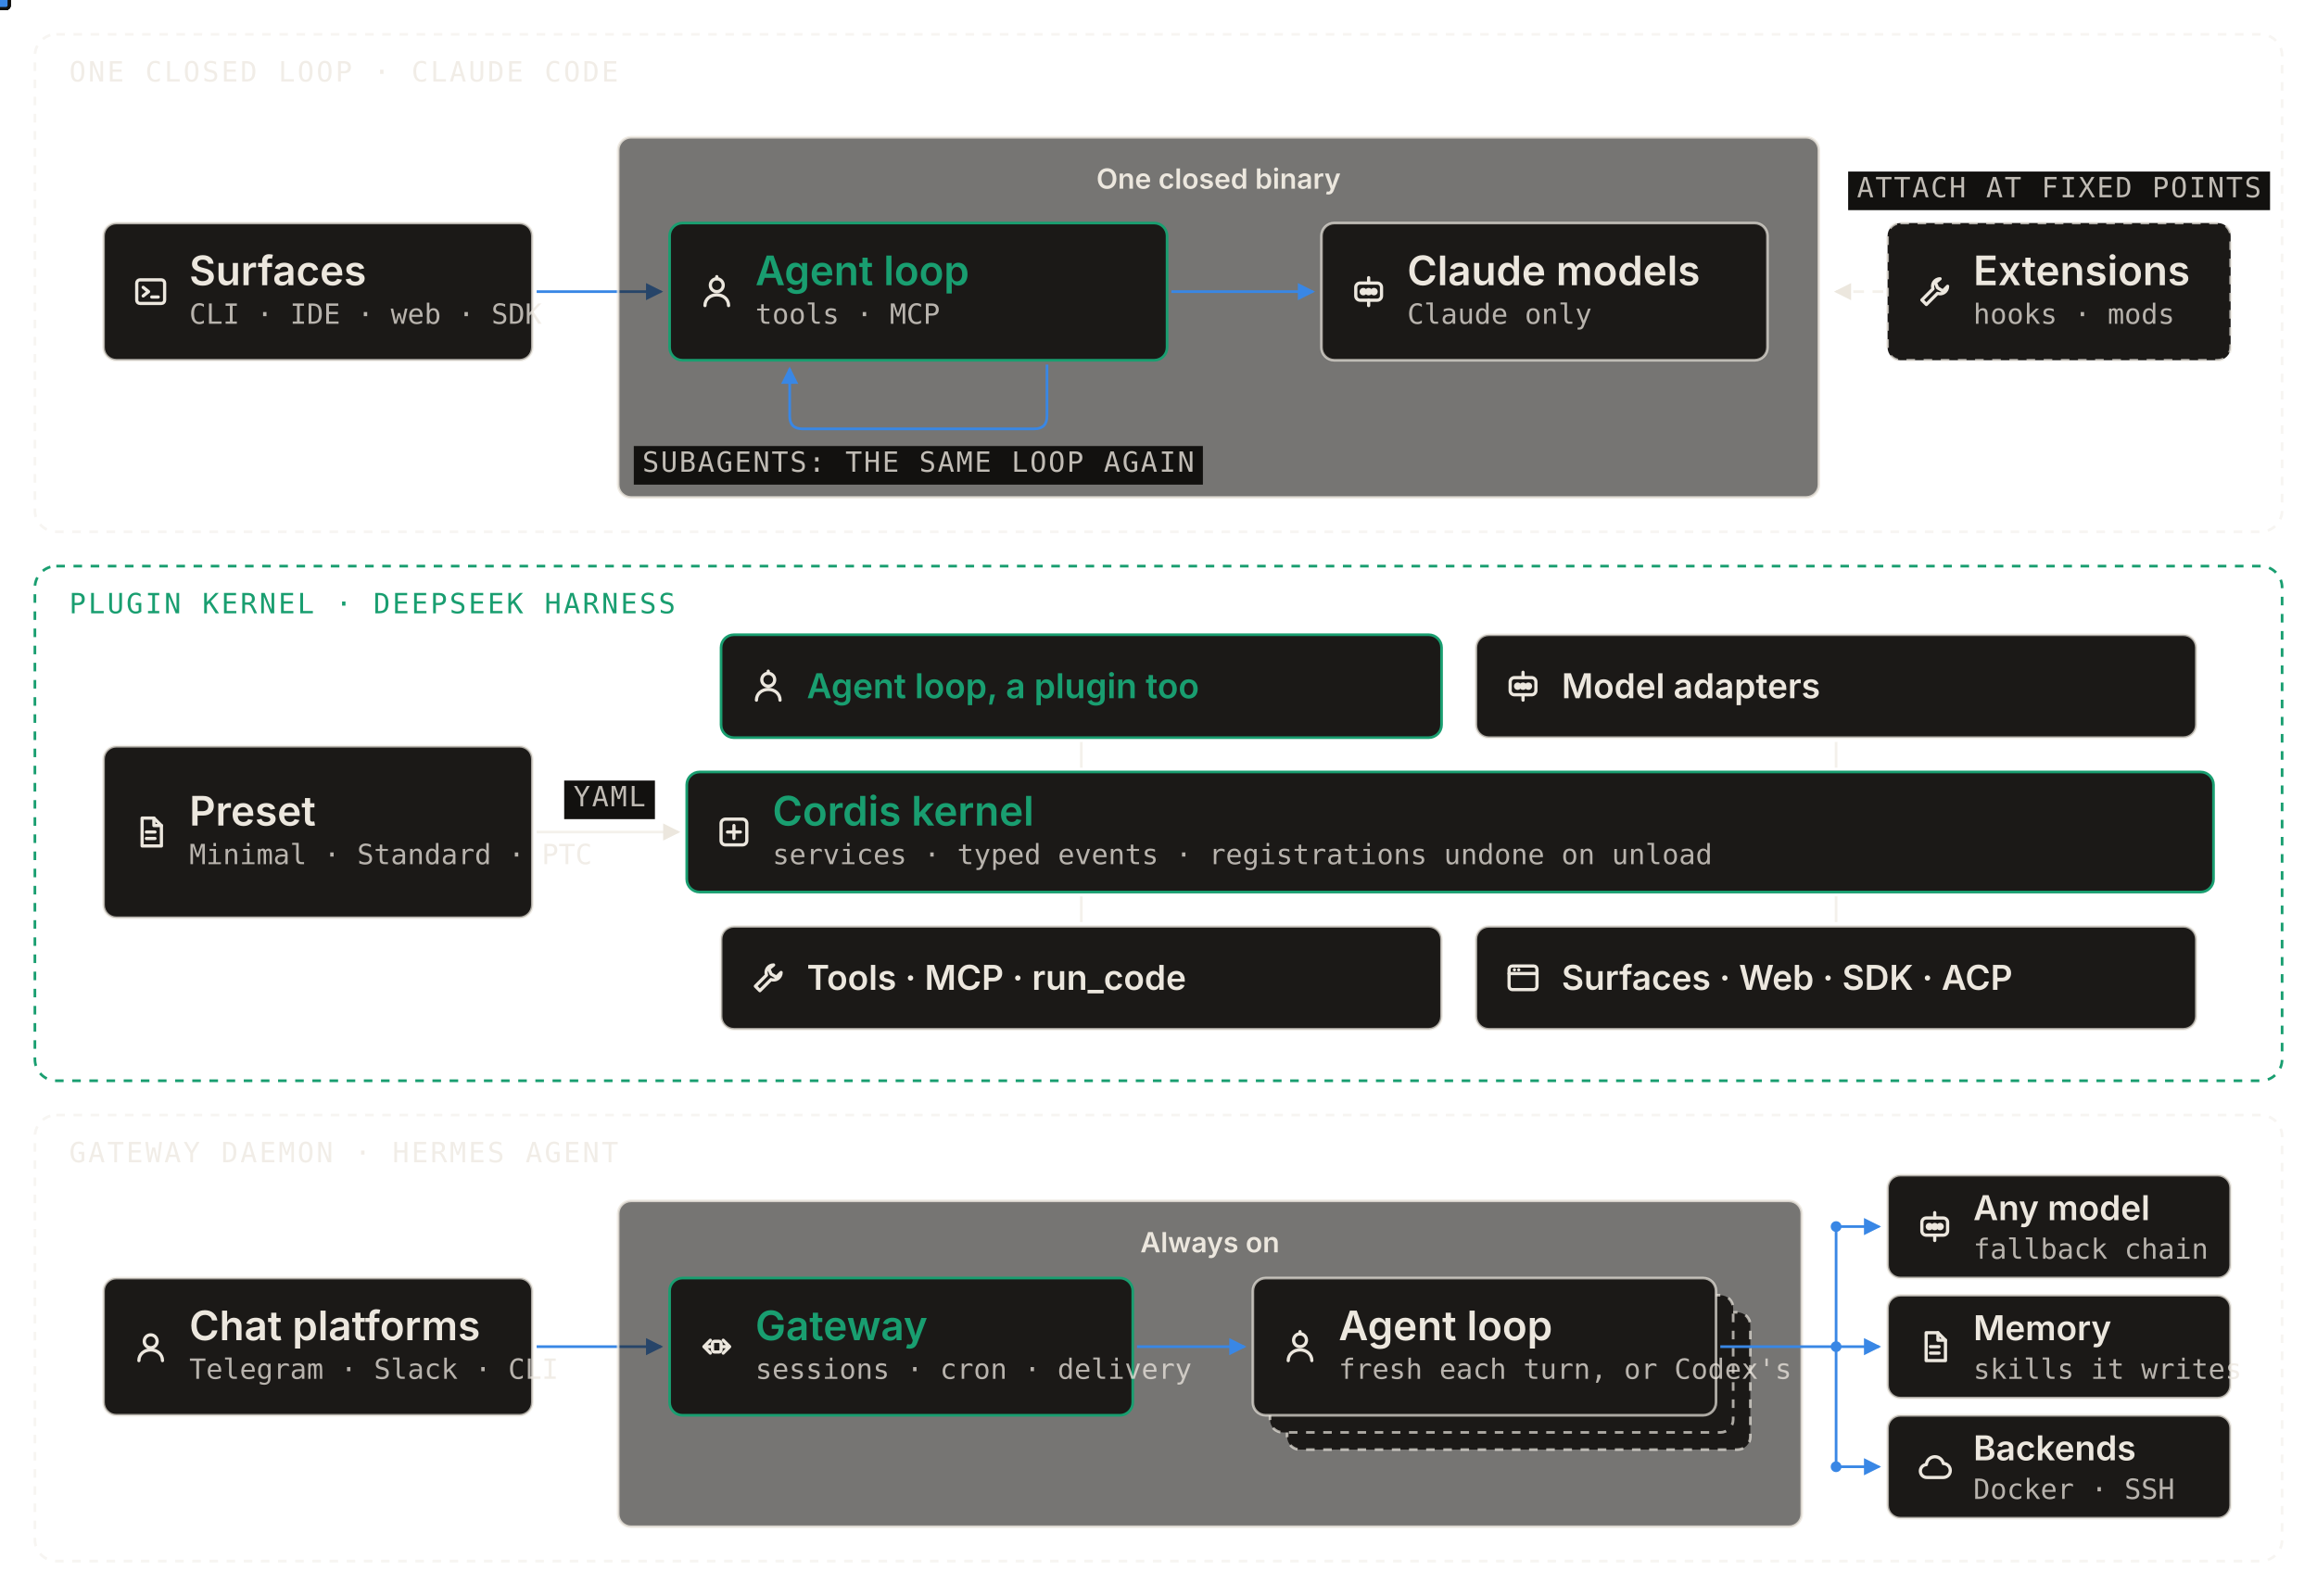
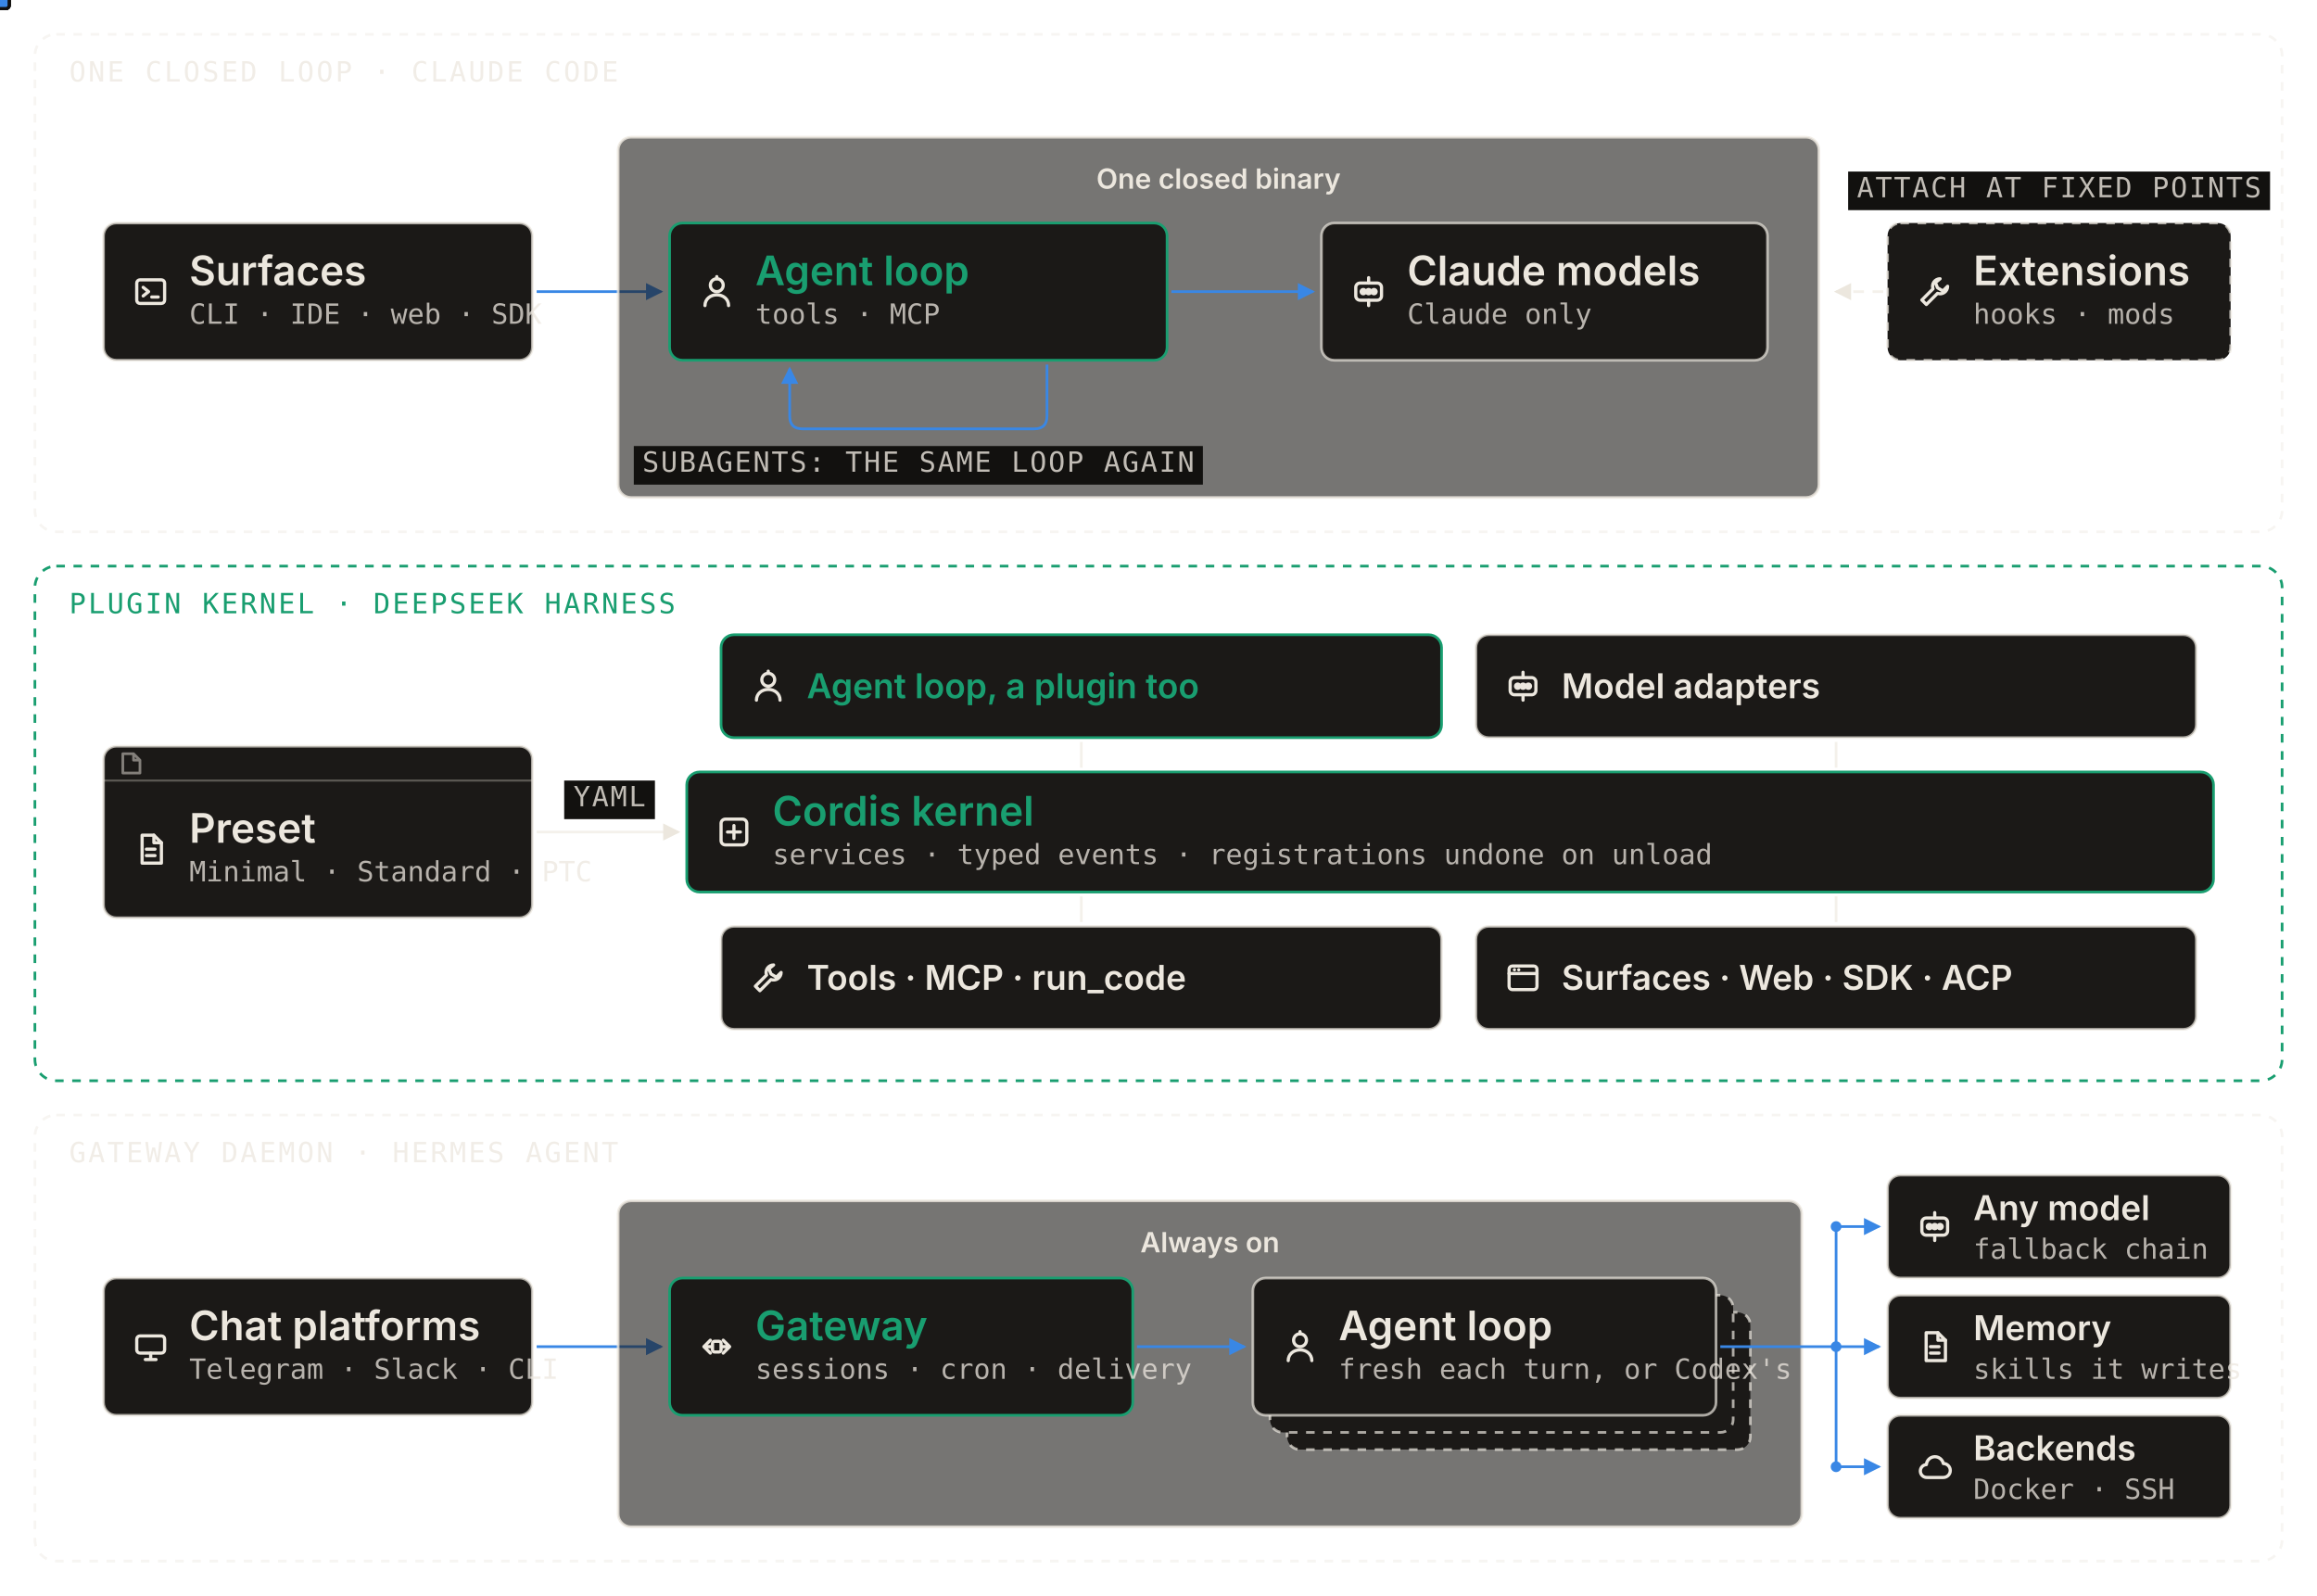
<svg xmlns="http://www.w3.org/2000/svg" viewBox="0 0 1080 744" width="960" height="661" color="#ece7de" font-family="ui-sans-serif, system-ui, -apple-system, 'Segoe UI', Inter, Helvetica, Arial, sans-serif" role="img" aria-label="Three harness architectures. One closed loop, Claude Code: every surface drives one closed binary in which the agent loop, with its subagents, and the Claude-only model adapter are fused; extensions such as hooks, skills, plugins and mods attach from outside. Plugin kernel, DeepSeek Harness: a preset, a YAML list of plugins such as Minimal, Standard or PTC, composes the Cordis kernel, and the agent loop, the model adapters, the tools and the surfaces all plug into it as plugins, the loop no more privileged than the rest. Gateway daemon, Hermes Agent: chat platforms reach an always-on gateway that owns sessions, cron and delivery and runs a fresh agent loop for each turn, or hands the turn to Codex's engine; the loop calls any model with a fallback chain, keeps memory and the skills it writes, and runs commands on a chosen backend such as Docker or SSH.">
  <style>text{user-select:none}</style>
  <g transform="translate(0,0)">
    <defs>
      <marker id="ha-head" markerWidth="8" markerHeight="8" refX="7" refY="4" orient="auto-start-reverse" markerUnits="userSpaceOnUse">
        <path d="M0,0 L8,4 L0,8 z" fill="currentColor" />
      </marker>
      <marker id="ha-head-accent" markerWidth="8" markerHeight="8" refX="7" refY="4" orient="auto-start-reverse" markerUnits="userSpaceOnUse">
        <path d="M0,0 L8,4 L0,8 z" fill="#199e70" />
      </marker>
      <marker id="ha-head-request" markerWidth="8" markerHeight="8" refX="7" refY="4" orient="auto-start-reverse" markerUnits="userSpaceOnUse">
        <path d="M0,0 L8,4 L0,8 z" fill="#3987e5" />
      </marker>
      <marker id="ha-head-response" markerWidth="8" markerHeight="8" refX="7" refY="4" orient="auto-start-reverse" markerUnits="userSpaceOnUse">
        <path d="M0,0 L8,4 L0,8 z" fill="#199e70" />
      </marker>
      <marker id="ha-head-change" markerWidth="8" markerHeight="8" refX="7" refY="4" orient="auto-start-reverse" markerUnits="userSpaceOnUse">
        <path d="M0,0 L8,4 L0,8 z" fill="#d95926" />
      </marker>
    </defs>
    <g data-uipack="group">
      <g class="uipack__group-frame">
        <rect x="16" y="16" width="1048" height="232" rx="10" fill="none" stroke="currentColor" stroke-opacity="0.4" stroke-width="1.25" stroke-dasharray="4 4" />
        <text x="32" y="38" font-size="13" font-family="ui-monospace, SFMono-Regular, Menlo, Consolas, monospace" letter-spacing=".08em" fill="currentColor" fill-opacity="0.75">ONE CLOSED LOOP · CLAUDE CODE</text>
      </g>
      <g data-uipack="node">
        <rect x="48" y="104" width="200" height="64" rx="6" fill="#1b1917" stroke="currentColor" stroke-opacity="0.7" stroke-width="1.25" />
        <path class="uipack__touch-target" d="M 48 104 h 200 v 64 h -200 Z" fill="transparent" stroke="none" aria-hidden="true" />
        <g transform="translate(62, 128)" fill="none" stroke="currentColor" stroke-width="1.5" stroke-linecap="round" stroke-linejoin="round">
          <rect x="1.5" y="2.5" width="13" height="11" rx="1.5" />
          <path d="M4.5 6l2.5 2-2.5 2M8.5 10.5h3" />
        </g>
        <text x="88" y="133" text-anchor="start" font-size="19" font-weight="600" fill="currentColor">Surfaces</text>
        <text x="88" y="151" text-anchor="start" font-size="13" font-family="ui-monospace, SFMono-Regular, Menlo, Consolas, monospace" fill="currentColor" fill-opacity="0.75">CLI · IDE · web · SDK</text>
      </g>
      <path data-uipack="connector" data-kind="request" d="M250,136 L308,136" fill="none" stroke="#3987e5" stroke-opacity="1" stroke-width="1.25" marker-end="url(#ha-head-request)" />
      <g data-uipack="packet" data-kind="request">
        <g>
          <rect x="-4" y="-4" width="8" height="8" rx="1.5" fill="#3987e5" stroke="#12110f" stroke-width="1.5" />
          <animateTransform attributeName="transform" type="scale" dur="1.6s" begin="0s" repeatCount="indefinite" calcMode="spline" values="0;1.2;1;1;0" keyTimes="0;0.105;0.175;0.8;1" keySplines="0.2 0.9 0.3 1;0.4 0 0.6 1;0 0 1 1;0.6 0 0.9 0.4" />
        </g>
        <animateMotion dur="1.6s" begin="0s" repeatCount="indefinite" path="M254,136 L300,136" calcMode="linear" />
      </g>
      <g data-uipack="group">
        <g class="uipack__group-frame">
          <rect x="288" y="64" width="560" height="168" rx="6" fill="#1b1917" fill-opacity="0.6" stroke="currentColor" stroke-opacity="0.8" stroke-width="1.25" />
          <text x="568" y="88" text-anchor="middle" font-size="13" font-weight="600" fill="currentColor">One closed binary</text>
        </g>
        <g data-uipack="node">
          <rect x="312" y="104" width="232" height="64" rx="6" fill="#1b1917" stroke="#199e70" stroke-opacity="1" stroke-width="1.25" />
          <path class="uipack__touch-target" d="M 312 104 h 232 v 64 h -232 Z" fill="transparent" stroke="none" aria-hidden="true" />
          <g transform="translate(326, 128)" fill="none" stroke="currentColor" stroke-width="1.5" stroke-linecap="round" stroke-linejoin="round">
            <circle cx="8" cy="5" r="3" />
            <path d="M2.5 14.5c0-3 2.5-5 5.5-5s5.5 2 5.5 5" />
            <path d="M8 1v1" />
          </g>
          <text x="352" y="133" text-anchor="start" font-size="19" font-weight="600" fill="#199e70">Agent loop</text>
          <text x="352" y="151" text-anchor="start" font-size="13" font-family="ui-monospace, SFMono-Regular, Menlo, Consolas, monospace" fill="currentColor" fill-opacity="0.75">tools · MCP</text>
        </g>
        <path data-uipack="connector" data-kind="request" d="M546,136 L612,136" fill="none" stroke="#3987e5" stroke-opacity="1" stroke-width="1.25" marker-end="url(#ha-head-request)" />
        <g data-uipack="packet" data-kind="request">
          <g>
            <rect x="-4" y="-4" width="8" height="8" rx="1.5" fill="#3987e5" stroke="#12110f" stroke-width="1.5" />
            <animateTransform attributeName="transform" type="scale" dur="1.6s" begin="-0.8s" repeatCount="indefinite" calcMode="spline" values="0;1.2;1;1;0" keyTimes="0;0.105;0.175;0.8;1" keySplines="0.2 0.9 0.3 1;0.4 0 0.6 1;0 0 1 1;0.6 0 0.9 0.4" />
          </g>
          <animateMotion dur="1.6s" begin="-0.8s" repeatCount="indefinite" path="M550,136 L604,136" calcMode="linear" />
        </g>
        <g data-uipack="node">
          <rect x="616" y="104" width="208" height="64" rx="6" fill="#1b1917" stroke="currentColor" stroke-opacity="0.7" stroke-width="1.25" />
          <path class="uipack__touch-target" d="M 616 104 h 208 v 64 h -208 Z" fill="transparent" stroke="none" aria-hidden="true" />
          <g transform="translate(630, 128)" fill="none" stroke="currentColor" stroke-width="1.5" stroke-linecap="round" stroke-linejoin="round">
            <rect x="2" y="4" width="12" height="8" rx="2" />
            <circle cx="5.5" cy="8" r="1" fill="currentColor" />
            <circle cx="8" cy="8" r="1" fill="currentColor" />
            <circle cx="10.5" cy="8" r="1" fill="currentColor" />
            <path d="M8 1.5V4M8 12v2.5" />
          </g>
          <text x="656" y="133" text-anchor="start" font-size="19" font-weight="600" fill="currentColor">Claude models</text>
          <text x="656" y="151" text-anchor="start" font-size="13" font-family="ui-monospace, SFMono-Regular, Menlo, Consolas, monospace" fill="currentColor" fill-opacity="0.75">Claude only</text>
        </g>
        <path data-uipack="connector" data-kind="request" d="M488,170 L488,194 Q488,200 482,200 L374,200 Q368,200 368,194 L368,172" fill="none" stroke="#3987e5" stroke-opacity="1" stroke-width="1.25" marker-end="url(#ha-head-request)" />
        <g data-uipack="label">
          <rect x="295.3" y="208" width="265.4" height="18" fill="#12110f" />
          <text x="428" y="220" text-anchor="middle" font-size="13" font-family="ui-monospace, SFMono-Regular, Menlo, Consolas, monospace" letter-spacing=".06em" fill="currentColor" fill-opacity="0.8">SUBAGENTS: THE SAME LOOP AGAIN</text>
        </g>
      </g>
      <g data-uipack="node">
        <rect x="880" y="104" width="160" height="64" rx="6" fill="#1b1917" stroke="currentColor" stroke-opacity="0.7" stroke-width="1.25" stroke-dasharray="4 4" />
        <path class="uipack__touch-target" d="M 880 104 h 160 v 64 h -160 Z" fill="transparent" stroke="none" aria-hidden="true" />
        <g transform="translate(894, 128)" fill="none" stroke="currentColor" stroke-width="1.5" stroke-linecap="round" stroke-linejoin="round">
          <path d="M10.5 2a3.5 3.5 0 0 0-3.3 4.7L2 11.9l2.1 2.1 5.2-5.2A3.5 3.5 0 0 0 14 5.5L11.8 7.7 9.3 6.2l-1-2.4z" />
        </g>
        <text x="920" y="133" text-anchor="start" font-size="19" font-weight="600" fill="currentColor">Extensions</text>
        <text x="920" y="151" text-anchor="start" font-size="13" font-family="ui-monospace, SFMono-Regular, Menlo, Consolas, monospace" fill="currentColor" fill-opacity="0.75">hooks · mods</text>
      </g>
      <path data-uipack="connector" d="M878,136 L856,136" fill="none" stroke="currentColor" stroke-opacity="0.6" stroke-width="1.25" stroke-dasharray="5 4" marker-end="url(#ha-head)" />
      <g data-uipack="label">
        <rect x="861.62" y="80" width="196.76" height="18" fill="#12110f" />
        <text x="960" y="92" text-anchor="middle" font-size="13" font-family="ui-monospace, SFMono-Regular, Menlo, Consolas, monospace" letter-spacing=".06em" fill="currentColor" fill-opacity="0.8">ATTACH AT FIXED POINTS</text>
      </g>
    </g>
    <g data-uipack="group">
      <g class="uipack__group-frame">
        <rect x="16" y="264" width="1048" height="240" rx="10" fill="none" stroke="#199e70" stroke-opacity="1" stroke-width="1.25" stroke-dasharray="4 4" />
        <text x="32" y="286" font-size="13" font-family="ui-monospace, SFMono-Regular, Menlo, Consolas, monospace" letter-spacing=".08em" fill="#199e70" fill-opacity="1">PLUGIN KERNEL · DEEPSEEK HARNESS</text>
      </g>
      <g data-uipack="node">
        <rect x="48" y="348" width="200" height="80" rx="6" fill="#1b1917" stroke="currentColor" stroke-opacity="0.7" stroke-width="1.25" />
+         <g data-uipack="node-strip" data-strip="file" aria-hidden="true">
+           <line x1="48" y1="364" x2="248" y2="364" stroke="currentColor" stroke-opacity="0.3" stroke-width="1" />
+           <path fill="none" stroke="currentColor" stroke-opacity="0.5" stroke-width="1.25" stroke-linecap="round" stroke-linejoin="round" d="M 57 351.5 h 5 l 3 3 v 6 h -8 Z M 62 351.5 v 3 h 3" />
+         </g>
        <path class="uipack__touch-target" d="M 48 348 h 200 v 80 h -200 Z" fill="transparent" stroke="none" aria-hidden="true" />
-         <g transform="translate(62, 380)" fill="none" stroke="currentColor" stroke-width="1.5" stroke-linecap="round" stroke-linejoin="round">
+         <g transform="translate(62, 388)" fill="none" stroke="currentColor" stroke-width="1.5" stroke-linecap="round" stroke-linejoin="round">
          <path d="M4 1.5h5.5L13 5v9.5H4z" />
          <path d="M9.5 1.5V5H13M6 8h4M6 11h4" />
        </g>
-         <text x="88" y="385" text-anchor="start" font-size="19" font-weight="600" fill="currentColor">Preset</text>
-         <text x="88" y="403" text-anchor="start" font-size="13" font-family="ui-monospace, SFMono-Regular, Menlo, Consolas, monospace" fill="currentColor" fill-opacity="0.75">Minimal · Standard · PTC</text>
+         <text x="88" y="393" text-anchor="start" font-size="19" font-weight="600" fill="currentColor">Preset</text>
+         <text x="88" y="411" text-anchor="start" font-size="13" font-family="ui-monospace, SFMono-Regular, Menlo, Consolas, monospace" fill="currentColor" fill-opacity="0.75">Minimal · Standard · PTC</text>
      </g>
      <path data-uipack="connector" d="M250,388 L316,388" fill="none" stroke="currentColor" stroke-opacity="0.6" stroke-width="1.25" marker-end="url(#ha-head)" />
      <g data-uipack="label">
        <rect x="262.84" y="364" width="42.32" height="18" fill="#12110f" />
        <text x="284" y="376" text-anchor="middle" font-size="13" font-family="ui-monospace, SFMono-Regular, Menlo, Consolas, monospace" letter-spacing=".06em" fill="currentColor" fill-opacity="0.8">YAML</text>
      </g>
      <g data-uipack="node">
        <rect x="320" y="360" width="712" height="56" rx="6" fill="#1b1917" stroke="#199e70" stroke-opacity="1" stroke-width="1.25" />
        <path class="uipack__touch-target" d="M 320 360 h 712 v 56 h -712 Z" fill="transparent" stroke="none" aria-hidden="true" />
        <g transform="translate(334, 380)" fill="none" stroke="currentColor" stroke-width="1.5" stroke-linecap="round" stroke-linejoin="round">
          <rect x="2" y="2" width="12" height="12" rx="2" />
          <path d="M5 8h6M8 5v6" />
        </g>
        <text x="360" y="385" text-anchor="start" font-size="19" font-weight="600" fill="#199e70">Cordis kernel</text>
        <text x="360" y="403" text-anchor="start" font-size="13" font-family="ui-monospace, SFMono-Regular, Menlo, Consolas, monospace" fill="currentColor" fill-opacity="0.75">services · typed events · registrations undone on unload</text>
      </g>
      <g>
        <g data-uipack="node">
          <rect x="336" y="296" width="336" height="48" rx="6" fill="#1b1917" stroke="#199e70" stroke-opacity="1" stroke-width="1.25" />
          <path class="uipack__touch-target" d="M 336 293 h 336 v 54 h -336 Z" fill="transparent" stroke="none" aria-hidden="true" />
          <g transform="translate(350, 312)" fill="none" stroke="currentColor" stroke-width="1.5" stroke-linecap="round" stroke-linejoin="round">
            <circle cx="8" cy="5" r="3" />
            <path d="M2.5 14.5c0-3 2.5-5 5.5-5s5.5 2 5.5 5" />
            <path d="M8 1v1" />
          </g>
          <text x="376" y="325.6" text-anchor="start" font-size="16" font-weight="600" fill="#199e70">Agent loop, a plugin too</text>
        </g>
        <path data-uipack="connector" d="M504,346 L504,358" fill="none" stroke="currentColor" stroke-opacity="0.6" stroke-width="1.25" />
      </g>
      <g>
        <g data-uipack="node">
          <rect x="688" y="296" width="336" height="48" rx="6" fill="#1b1917" stroke="currentColor" stroke-opacity="0.7" stroke-width="1.25" />
          <path class="uipack__touch-target" d="M 688 293 h 336 v 54 h -336 Z" fill="transparent" stroke="none" aria-hidden="true" />
          <g transform="translate(702, 312)" fill="none" stroke="currentColor" stroke-width="1.5" stroke-linecap="round" stroke-linejoin="round">
            <rect x="2" y="4" width="12" height="8" rx="2" />
            <circle cx="5.5" cy="8" r="1" fill="currentColor" />
            <circle cx="8" cy="8" r="1" fill="currentColor" />
            <circle cx="10.5" cy="8" r="1" fill="currentColor" />
            <path d="M8 1.5V4M8 12v2.5" />
          </g>
          <text x="728" y="325.6" text-anchor="start" font-size="16" font-weight="600" fill="currentColor">Model adapters</text>
        </g>
        <path data-uipack="connector" d="M856,346 L856,358" fill="none" stroke="currentColor" stroke-opacity="0.6" stroke-width="1.25" />
      </g>
      <g>
        <g data-uipack="node">
          <rect x="336" y="432" width="336" height="48" rx="6" fill="#1b1917" stroke="currentColor" stroke-opacity="0.7" stroke-width="1.25" />
          <path class="uipack__touch-target" d="M 336 429 h 336 v 54 h -336 Z" fill="transparent" stroke="none" aria-hidden="true" />
          <g transform="translate(350, 448)" fill="none" stroke="currentColor" stroke-width="1.5" stroke-linecap="round" stroke-linejoin="round">
            <path d="M10.5 2a3.5 3.5 0 0 0-3.3 4.7L2 11.9l2.1 2.1 5.2-5.2A3.5 3.5 0 0 0 14 5.5L11.8 7.7 9.3 6.2l-1-2.4z" />
          </g>
          <text x="376" y="461.6" text-anchor="start" font-size="16" font-weight="600" fill="currentColor">Tools · MCP · run_code</text>
        </g>
        <path data-uipack="connector" d="M504,418 L504,430" fill="none" stroke="currentColor" stroke-opacity="0.6" stroke-width="1.25" />
      </g>
      <g>
        <g data-uipack="node">
          <rect x="688" y="432" width="336" height="48" rx="6" fill="#1b1917" stroke="currentColor" stroke-opacity="0.7" stroke-width="1.25" />
          <path class="uipack__touch-target" d="M 688 429 h 336 v 54 h -336 Z" fill="transparent" stroke="none" aria-hidden="true" />
          <g transform="translate(702, 448)" fill="none" stroke="currentColor" stroke-width="1.5" stroke-linecap="round" stroke-linejoin="round">
            <rect x="1.5" y="2.5" width="13" height="11" rx="1.5" />
            <path d="M1.5 6h13M4 4.25h.01M6 4.25h.01" />
          </g>
          <text x="728" y="461.6" text-anchor="start" font-size="16" font-weight="600" fill="currentColor">Surfaces · Web · SDK · ACP</text>
        </g>
        <path data-uipack="connector" d="M856,418 L856,430" fill="none" stroke="currentColor" stroke-opacity="0.6" stroke-width="1.25" />
      </g>
    </g>
    <g data-uipack="group">
      <g class="uipack__group-frame">
        <rect x="16" y="520" width="1048" height="208" rx="10" fill="none" stroke="currentColor" stroke-opacity="0.4" stroke-width="1.25" stroke-dasharray="4 4" />
        <text x="32" y="542" font-size="13" font-family="ui-monospace, SFMono-Regular, Menlo, Consolas, monospace" letter-spacing=".08em" fill="currentColor" fill-opacity="0.75">GATEWAY DAEMON · HERMES AGENT</text>
      </g>
      <g data-uipack="node">
        <rect x="48" y="596" width="200" height="64" rx="6" fill="#1b1917" stroke="currentColor" stroke-opacity="0.7" stroke-width="1.25" />
        <path class="uipack__touch-target" d="M 48 596 h 200 v 64 h -200 Z" fill="transparent" stroke="none" aria-hidden="true" />
        <g transform="translate(62, 620)" fill="none" stroke="currentColor" stroke-width="1.5" stroke-linecap="round" stroke-linejoin="round">
-           <circle cx="8" cy="5.5" r="3" />
-           <path d="M2.5 14.5c0-3 2.5-5 5.5-5s5.5 2 5.5 5" />
+           <rect x="1.5" y="3" width="13" height="8" rx="1.5" />
+           <path d="M5.5 14h5M8 11v3" />
        </g>
        <text x="88" y="625" text-anchor="start" font-size="19" font-weight="600" fill="currentColor">Chat platforms</text>
        <text x="88" y="643" text-anchor="start" font-size="13" font-family="ui-monospace, SFMono-Regular, Menlo, Consolas, monospace" fill="currentColor" fill-opacity="0.75">Telegram · Slack · CLI</text>
      </g>
      <path data-uipack="connector" data-kind="request" d="M250,628 L308,628" fill="none" stroke="#3987e5" stroke-opacity="1" stroke-width="1.25" marker-end="url(#ha-head-request)" />
      <g data-uipack="packet" data-kind="request">
        <g>
          <rect x="-4" y="-4" width="8" height="8" rx="1.5" fill="#3987e5" stroke="#12110f" stroke-width="1.5" />
          <animateTransform attributeName="transform" type="scale" dur="1.6s" begin="-0.2s" repeatCount="indefinite" calcMode="spline" values="0;1.2;1;1;0" keyTimes="0;0.105;0.175;0.8;1" keySplines="0.2 0.9 0.3 1;0.4 0 0.6 1;0 0 1 1;0.6 0 0.9 0.4" />
        </g>
        <animateMotion dur="1.6s" begin="-0.2s" repeatCount="indefinite" path="M254,628 L300,628" calcMode="linear" />
      </g>
      <g data-uipack="group">
        <g class="uipack__group-frame">
          <rect x="288" y="560" width="552" height="152" rx="6" fill="#1b1917" fill-opacity="0.6" stroke="currentColor" stroke-opacity="0.8" stroke-width="1.25" />
          <text x="564" y="584" text-anchor="middle" font-size="13" font-weight="600" fill="currentColor">Always on</text>
        </g>
        <g data-uipack="node">
          <rect x="312" y="596" width="216" height="64" rx="6" fill="#1b1917" stroke="#199e70" stroke-opacity="1" stroke-width="1.25" />
          <path class="uipack__touch-target" d="M 312 596 h 216 v 64 h -216 Z" fill="transparent" stroke="none" aria-hidden="true" />
          <g transform="translate(326, 620)" fill="none" stroke="currentColor" stroke-width="1.5" stroke-linecap="round" stroke-linejoin="round">
            <path d="M2 8h12M2 8l3-3M2 8l3 3M14 8l-3-3M14 8l-3 3" />
            <rect x="6" y="5.5" width="4" height="5" rx="1" fill="#1b1917" />
          </g>
          <text x="352" y="625" text-anchor="start" font-size="19" font-weight="600" fill="#199e70">Gateway</text>
          <text x="352" y="643" text-anchor="start" font-size="13" font-family="ui-monospace, SFMono-Regular, Menlo, Consolas, monospace" fill="currentColor" fill-opacity="0.75">sessions · cron · delivery</text>
        </g>
        <path data-uipack="connector" data-kind="request" d="M530,628 L580,628" fill="none" stroke="#3987e5" stroke-opacity="1" stroke-width="1.25" marker-end="url(#ha-head-request)" />
        <g data-uipack="packet" data-kind="request">
          <g>
            <rect x="-4" y="-4" width="8" height="8" rx="1.5" fill="#3987e5" stroke="#12110f" stroke-width="1.5" />
            <animateTransform attributeName="transform" type="scale" dur="1.6s" begin="-1s" repeatCount="indefinite" calcMode="spline" values="0;1.2;1;1;0" keyTimes="0;0.105;0.175;0.8;1" keySplines="0.2 0.9 0.3 1;0.4 0 0.6 1;0 0 1 1;0.6 0 0.9 0.4" />
          </g>
          <animateMotion dur="1.6s" begin="-1s" repeatCount="indefinite" path="M534,628 L572,628" calcMode="linear" />
        </g>
        <g data-uipack="node">
          <rect x="600" y="612" width="216" height="64" rx="6" fill="#1b1917" stroke="currentColor" stroke-opacity="0.7" stroke-width="1.25" stroke-dasharray="4 4" />
          <path class="uipack__touch-target" d="M 600 612 h 216 v 64 h -216 Z" fill="transparent" stroke="none" aria-hidden="true" />
          <text x="708" y="650.65" text-anchor="middle" font-size="19" font-weight="600" fill="currentColor" />
        </g>
        <g data-uipack="node">
          <rect x="592" y="604" width="216" height="64" rx="6" fill="#1b1917" stroke="currentColor" stroke-opacity="0.7" stroke-width="1.25" stroke-dasharray="4 4" />
          <path class="uipack__touch-target" d="M 592 604 h 216 v 64 h -216 Z" fill="transparent" stroke="none" aria-hidden="true" />
          <text x="700" y="642.65" text-anchor="middle" font-size="19" font-weight="600" fill="currentColor" />
        </g>
        <g data-uipack="node">
          <rect x="584" y="596" width="216" height="64" rx="6" fill="#1b1917" stroke="currentColor" stroke-opacity="0.7" stroke-width="1.25" />
          <path class="uipack__touch-target" d="M 584 596 h 216 v 64 h -216 Z" fill="transparent" stroke="none" aria-hidden="true" />
          <g transform="translate(598, 620)" fill="none" stroke="currentColor" stroke-width="1.5" stroke-linecap="round" stroke-linejoin="round">
            <circle cx="8" cy="5" r="3" />
            <path d="M2.5 14.5c0-3 2.5-5 5.5-5s5.5 2 5.5 5" />
            <path d="M8 1v1" />
          </g>
          <text x="624" y="625" text-anchor="start" font-size="19" font-weight="600" fill="currentColor">Agent loop</text>
          <text x="624" y="643" text-anchor="start" font-size="13" font-family="ui-monospace, SFMono-Regular, Menlo, Consolas, monospace" fill="currentColor" fill-opacity="0.75">fresh each turn, or Codex's</text>
        </g>
      </g>
      <path data-uipack="connector" data-kind="request" d="M802,628 L854,628" fill="none" stroke="#3987e5" stroke-opacity="1" stroke-width="1.25" />
      <g data-uipack="bus" data-kind="request">
        <path data-uipack="connector" data-kind="request" d="M856,572 L856,684" fill="none" stroke="#3987e5" stroke-opacity="1" stroke-width="1.25" />
        <path data-uipack="connector" data-kind="request" d="M856,572 L876,572" fill="none" stroke="#3987e5" stroke-opacity="1" stroke-width="1.25" marker-end="url(#ha-head-request)" />
        <path data-uipack="connector" data-kind="request" d="M856,628 L876,628" fill="none" stroke="#3987e5" stroke-opacity="1" stroke-width="1.25" marker-end="url(#ha-head-request)" />
        <path data-uipack="connector" data-kind="request" d="M856,684 L876,684" fill="none" stroke="#3987e5" stroke-opacity="1" stroke-width="1.25" marker-end="url(#ha-head-request)" />
        <circle data-uipack="junction" cx="856" cy="572" r="2.5" fill="#3987e5" fill-opacity="1" />
        <circle data-uipack="junction" cx="856" cy="628" r="2.5" fill="#3987e5" fill-opacity="1" />
        <circle data-uipack="junction" cx="856" cy="684" r="2.5" fill="#3987e5" fill-opacity="1" />
      </g>
      <g data-uipack="node">
        <rect x="880" y="548" width="160" height="48" rx="6" fill="#1b1917" stroke="currentColor" stroke-opacity="0.7" stroke-width="1.25" />
        <path class="uipack__touch-target" d="M 880 545 h 160 v 54 h -160 Z" fill="transparent" stroke="none" aria-hidden="true" />
        <g transform="translate(894, 564)" fill="none" stroke="currentColor" stroke-width="1.5" stroke-linecap="round" stroke-linejoin="round">
          <rect x="2" y="4" width="12" height="8" rx="2" />
          <circle cx="5.5" cy="8" r="1" fill="currentColor" />
          <circle cx="8" cy="8" r="1" fill="currentColor" />
          <circle cx="10.5" cy="8" r="1" fill="currentColor" />
          <path d="M8 1.5V4M8 12v2.5" />
        </g>
        <text x="920" y="569" text-anchor="start" font-size="16" font-weight="600" fill="currentColor">Any model</text>
        <text x="920" y="587" text-anchor="start" font-size="13" font-family="ui-monospace, SFMono-Regular, Menlo, Consolas, monospace" fill="currentColor" fill-opacity="0.75">fallback chain</text>
      </g>
      <g data-uipack="node">
        <rect x="880" y="604" width="160" height="48" rx="6" fill="#1b1917" stroke="currentColor" stroke-opacity="0.7" stroke-width="1.25" />
        <path class="uipack__touch-target" d="M 880 601 h 160 v 54 h -160 Z" fill="transparent" stroke="none" aria-hidden="true" />
        <g transform="translate(894, 620)" fill="none" stroke="currentColor" stroke-width="1.5" stroke-linecap="round" stroke-linejoin="round">
          <path d="M4 1.5h5.5L13 5v9.5H4z" />
          <path d="M9.5 1.5V5H13M6 8h4M6 11h4" />
        </g>
        <text x="920" y="625" text-anchor="start" font-size="16" font-weight="600" fill="currentColor">Memory</text>
        <text x="920" y="643" text-anchor="start" font-size="13" font-family="ui-monospace, SFMono-Regular, Menlo, Consolas, monospace" fill="currentColor" fill-opacity="0.75">skills it writes</text>
      </g>
      <g data-uipack="node">
        <rect x="880" y="660" width="160" height="48" rx="6" fill="#1b1917" stroke="currentColor" stroke-opacity="0.7" stroke-width="1.25" />
        <path class="uipack__touch-target" d="M 880 657 h 160 v 54 h -160 Z" fill="transparent" stroke="none" aria-hidden="true" />
        <g transform="translate(894, 676)" fill="none" stroke="currentColor" stroke-width="1.5" stroke-linecap="round" stroke-linejoin="round">
          <path d="M4.5 13a3 3 0 0 1-.4-6A4 4 0 0 1 12 6.5a3.25 3.25 0 0 1 0 6.5z" />
        </g>
        <text x="920" y="681" text-anchor="start" font-size="16" font-weight="600" fill="currentColor">Backends</text>
        <text x="920" y="699" text-anchor="start" font-size="13" font-family="ui-monospace, SFMono-Regular, Menlo, Consolas, monospace" fill="currentColor" fill-opacity="0.75">Docker · SSH</text>
      </g>
    </g>
  </g>
</svg>
